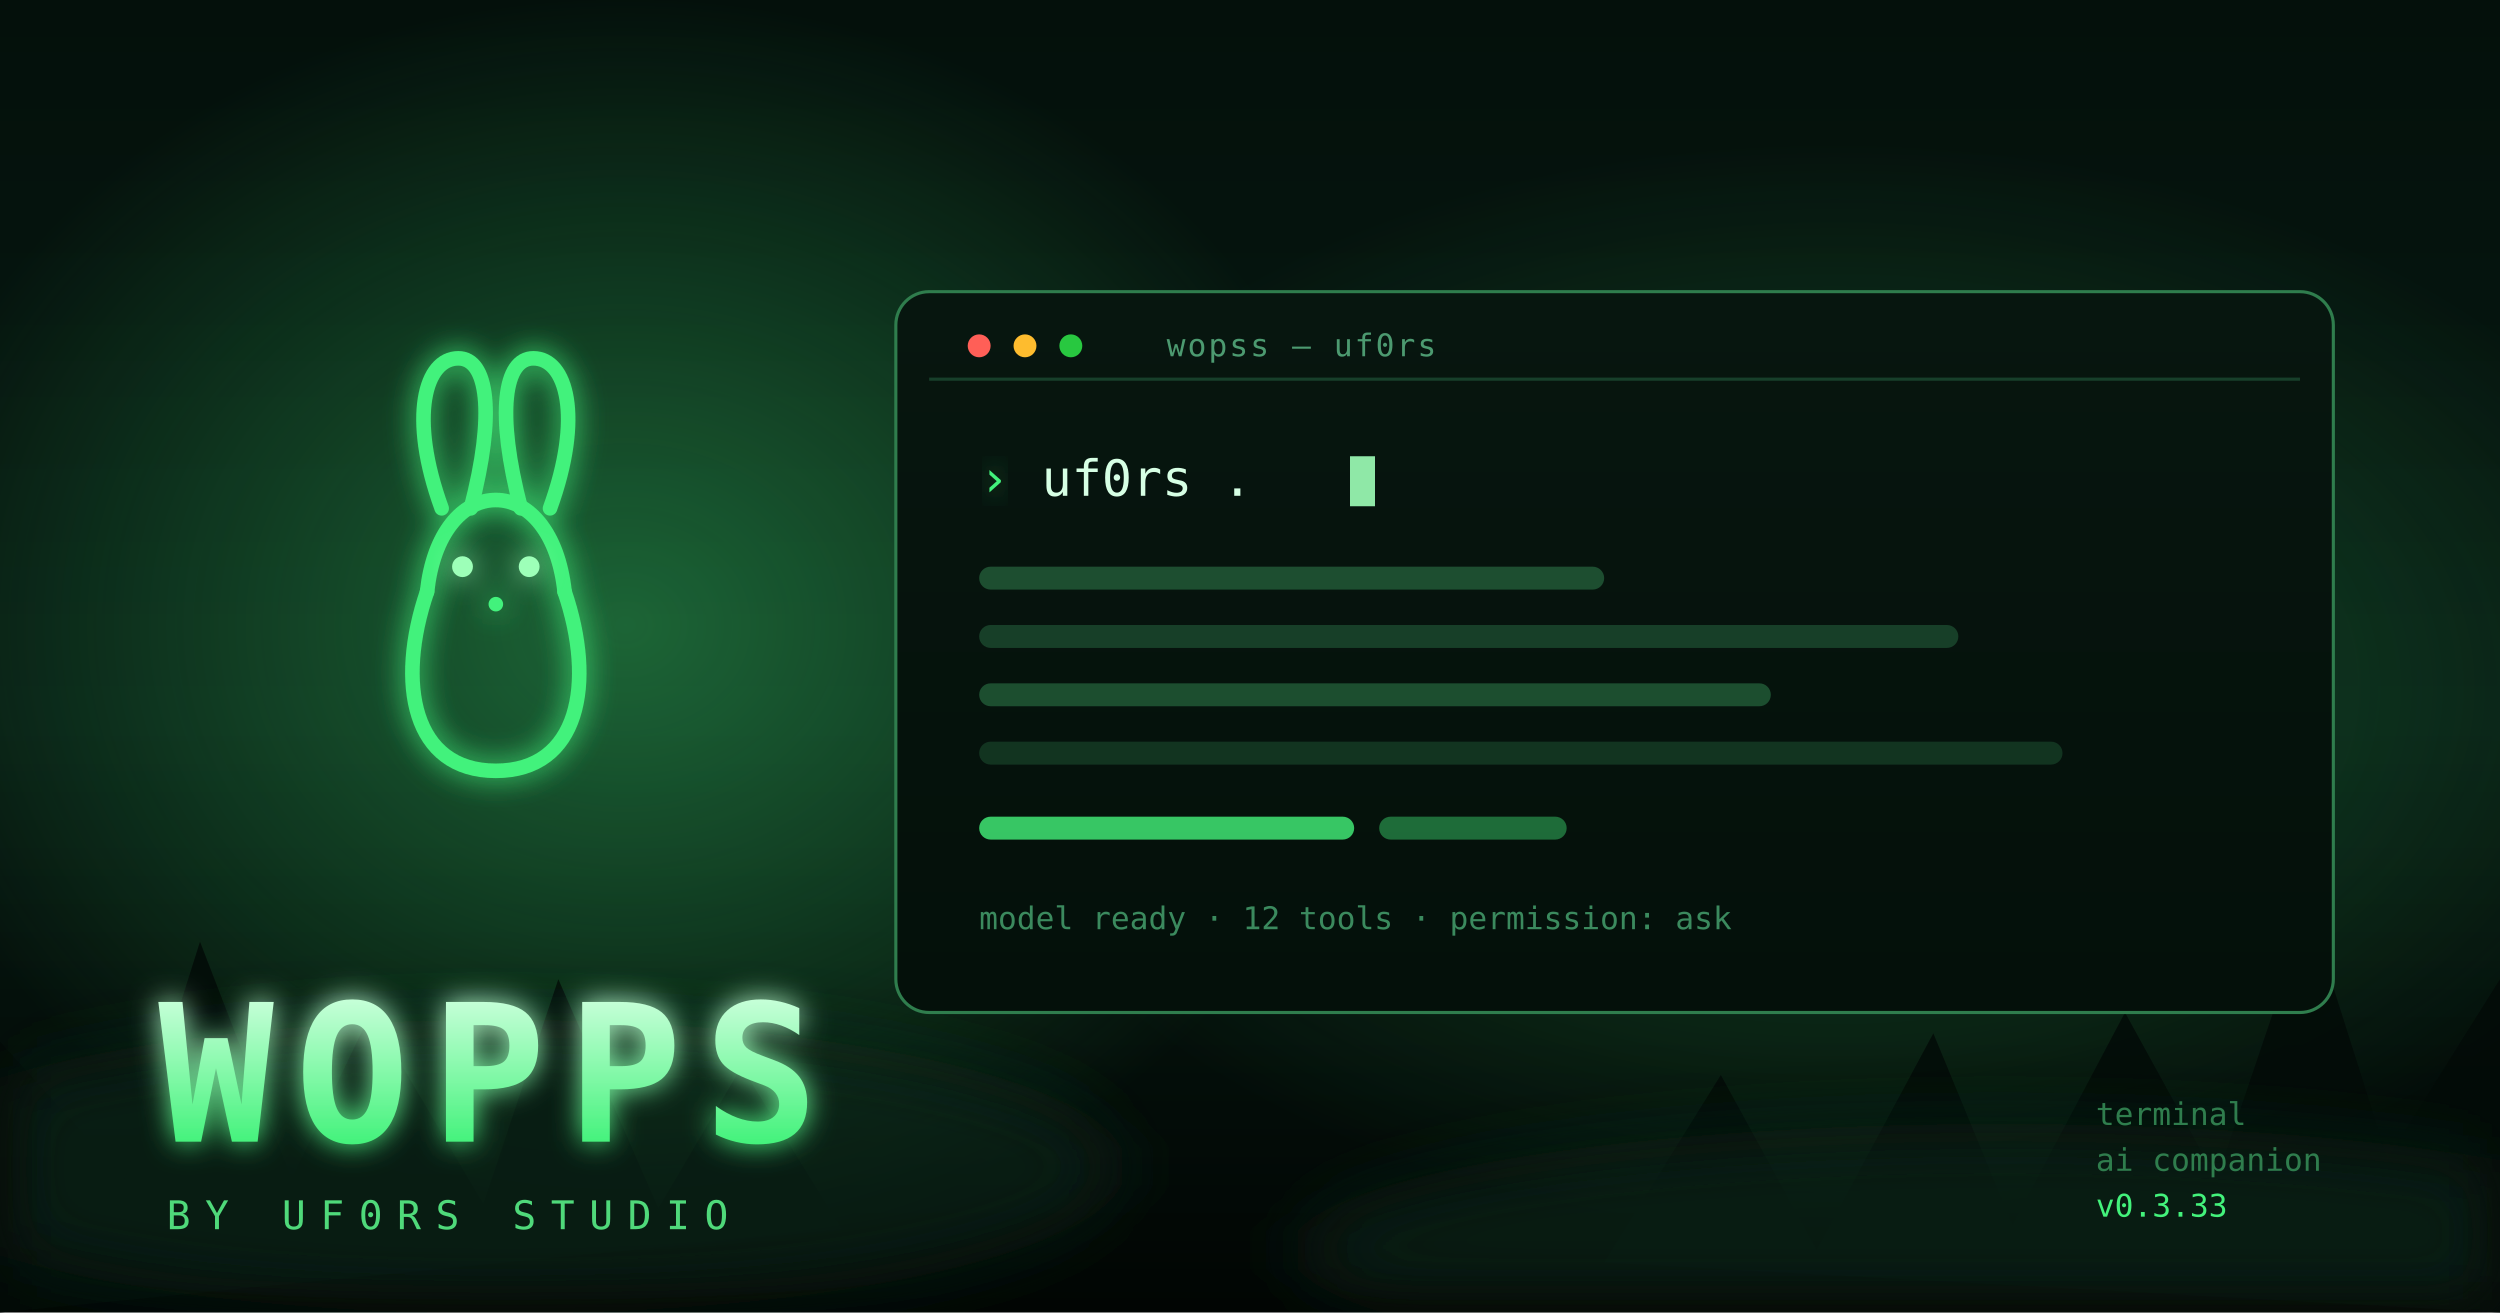
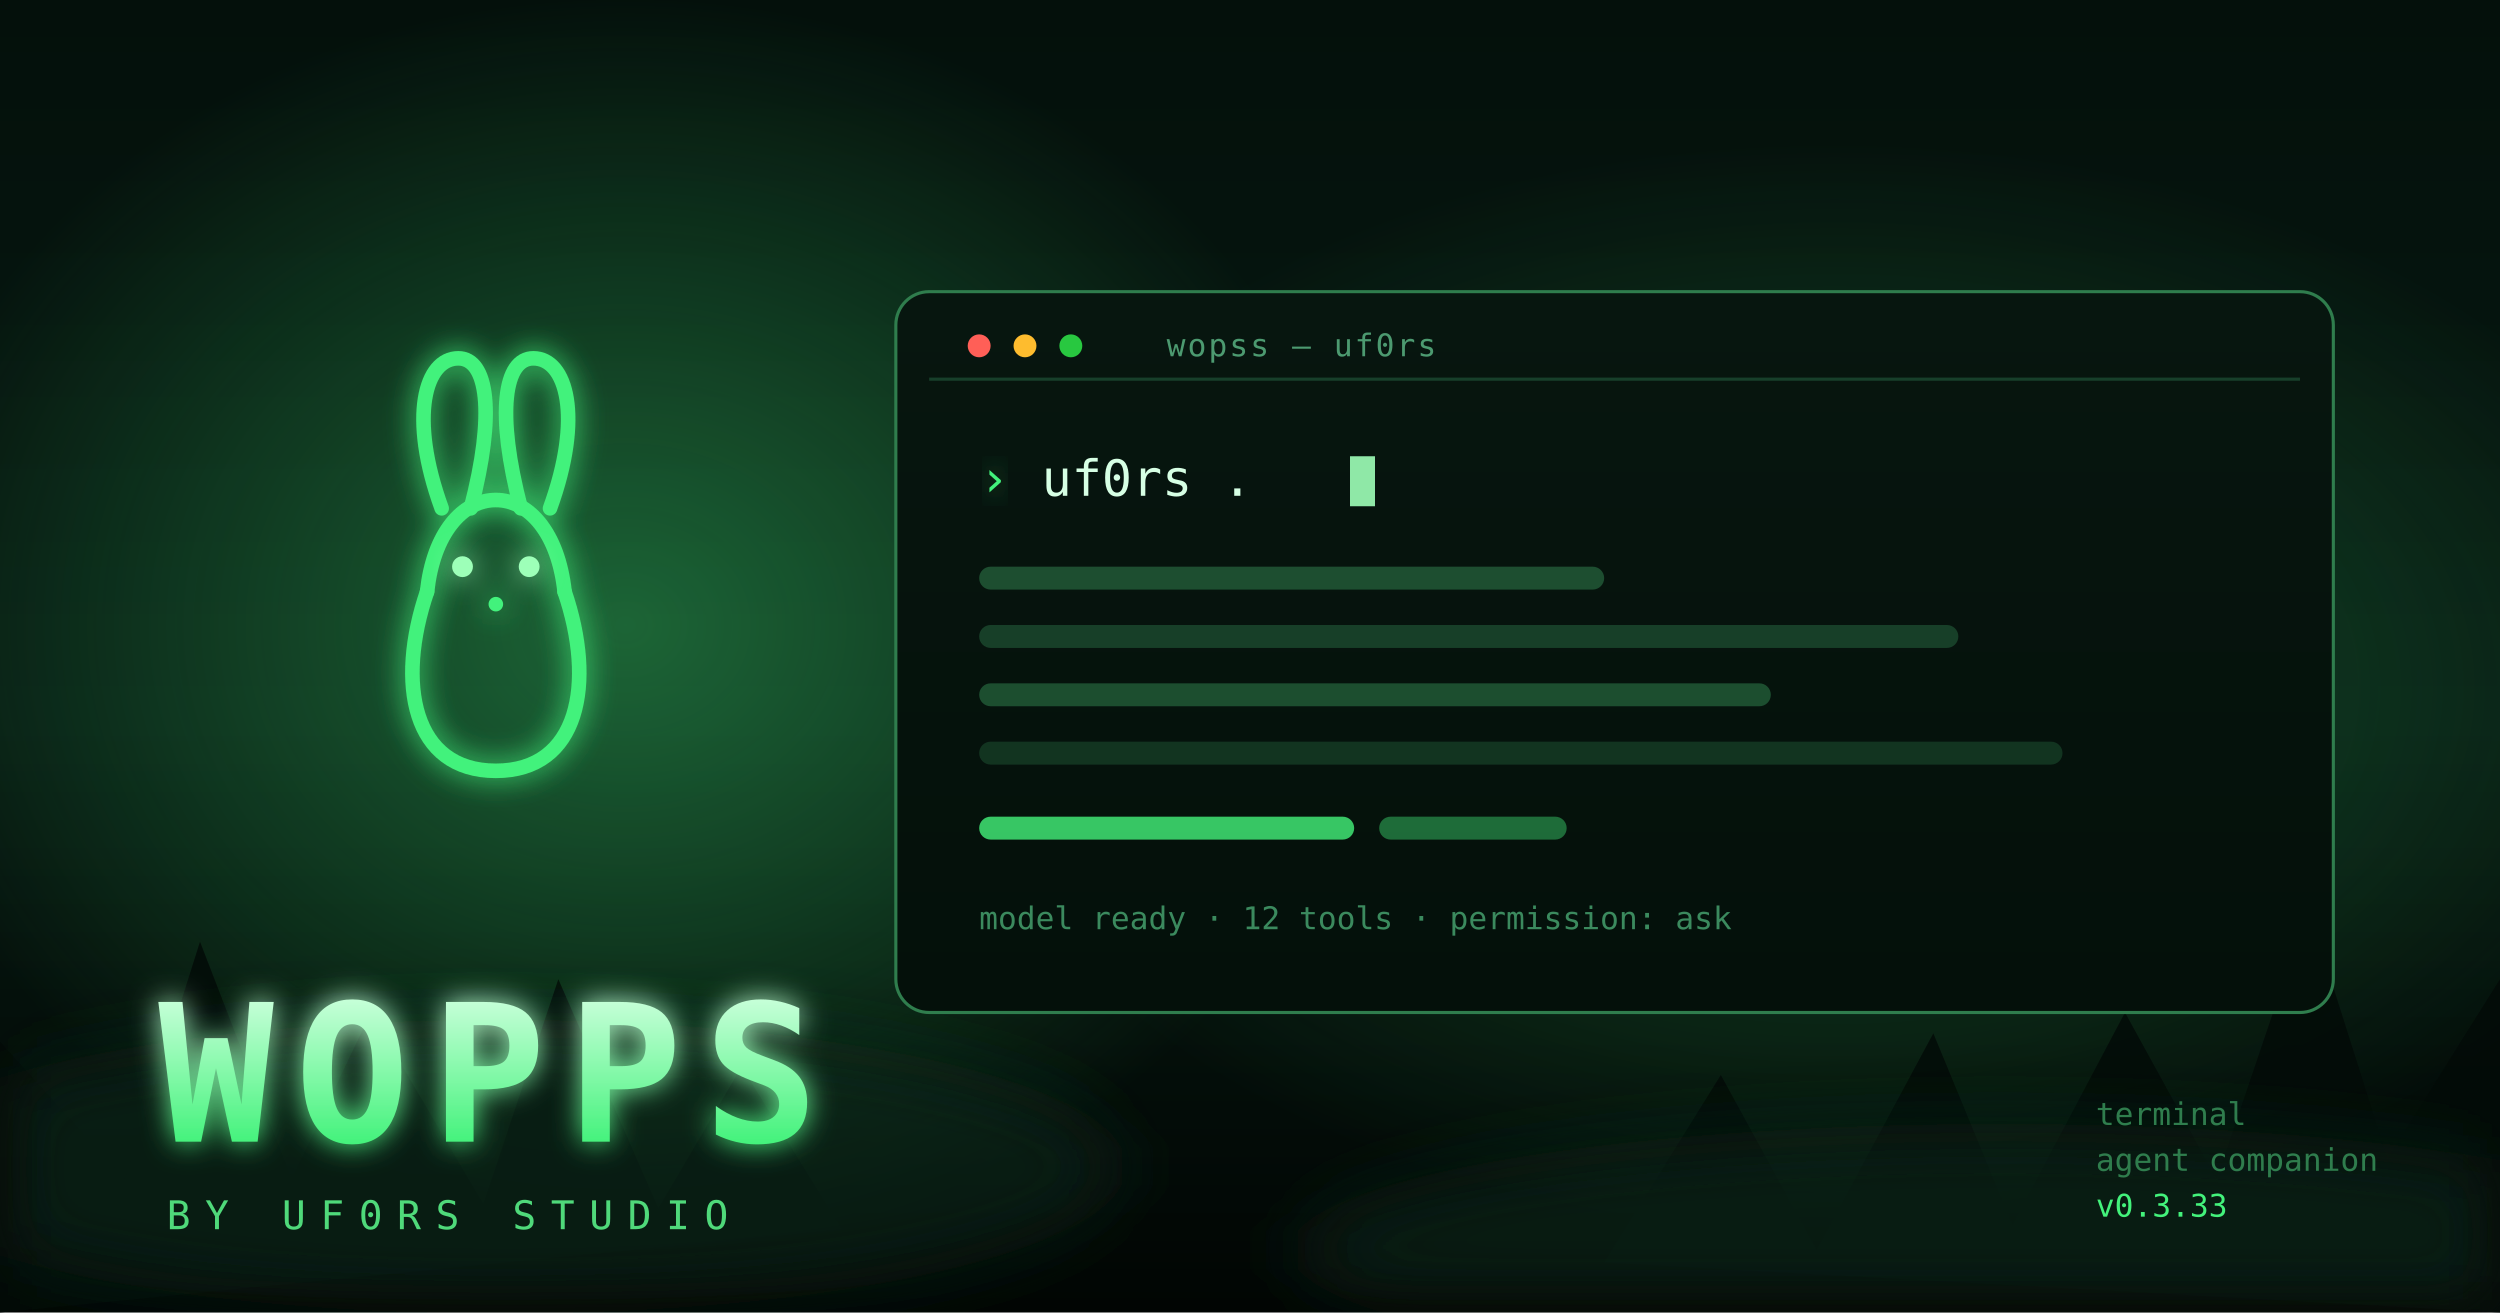
<svg xmlns="http://www.w3.org/2000/svg" width="1200" height="630" viewBox="0 0 1200 630" role="img" aria-labelledby="title description">
  <defs>
    <linearGradient id="sky" x1="0" y1="0" x2="0" y2="1">
      <stop stop-color="#04100b" />
      <stop offset=".55" stop-color="#071a12" />
      <stop offset="1" stop-color="#010503" />
    </linearGradient>
    <radialGradient id="halo" cx=".5" cy=".5" r=".5">
      <stop stop-color="#43f27b" stop-opacity=".35" />
      <stop offset="1" stop-color="#43f27b" stop-opacity="0" />
    </radialGradient>
    <linearGradient id="term" x1="0" y1="0" x2="0" y2="1">
      <stop stop-color="#07160f" />
      <stop offset="1" stop-color="#04100a" />
    </linearGradient>
    <linearGradient id="word" x1="0" y1="0" x2="0" y2="1">
      <stop stop-color="#c6ffd8" />
      <stop offset="1" stop-color="#43f27b" />
    </linearGradient>
    <filter id="glow" x="-60%" y="-60%" width="220%" height="220%">
      <feGaussianBlur stdDeviation="7" result="blur" />
      <feMerge>
        <feMergeNode in="blur" />
        <feMergeNode in="SourceGraphic" />
      </feMerge>
    </filter>
    <filter id="soft" x="-40%" y="-40%" width="180%" height="180%">
      <feGaussianBlur stdDeviation="18" />
    </filter>
  </defs>
  <rect width="1200" height="630" fill="url(#sky)" />
  <ellipse cx="300" cy="300" rx="360" ry="300" fill="url(#halo)" />
  <ellipse cx="880" cy="330" rx="420" ry="260" fill="url(#halo)" opacity=".7" />
  <g fill="#020a07" opacity=".85">
    <polygon points="0,630 0,500 60,566 96,452 140,566 178,486 232,578 268,470 316,580 356,512 404,590 0,630" />
    <polygon points="1200,630 1200,470 1146,556 1108,436 1064,566 1020,486 966,588 928,496 872,600 826,516 770,606 1200,630" />
  </g>
  <g fill="#0d2c1d" opacity=".55" filter="url(#soft)">
    <ellipse cx="240" cy="560" rx="300" ry="70" />
    <ellipse cx="960" cy="600" rx="340" ry="60" />
  </g>
  <g transform="translate(238 336)" fill="none" stroke="#43f27b" stroke-width="7" stroke-linecap="round" filter="url(#glow)">
    <path d="M-26,-92 C-42,-136 -34,-164 -18,-164 C-4,-164 0,-138 -12,-92" />
    <path d="M26,-92 C42,-136 34,-164 18,-164 C4,-164 0,-138 12,-92" />
    <path d="M-33,-52 C-48,-8 -40,34 0,34 C40,34 48,-8 33,-52" />
    <path d="M-33,-52 C-30,-80 -16,-96 0,-96 C16,-96 30,-80 33,-52" />
  </g>
  <g fill="#9dffb8" filter="url(#glow)">
    <circle cx="222" cy="272" r="5" />
    <circle cx="254" cy="272" r="5" />
    <circle cx="238" cy="290" r="3.5" fill="#43f27b" />
  </g>
  <g>
    <rect x="430" y="140" width="690" height="346" rx="16" fill="url(#term)" stroke="#2f7d4d" stroke-width="1.5" />
    <path d="M446 182 H1104" stroke="#173f2a" stroke-width="1.5" />
    <circle cx="470" cy="166" r="5.5" fill="#ff5f57" />
    <circle cx="492" cy="166" r="5.5" fill="#febc2e" />
    <circle cx="514" cy="166" r="5.5" fill="#28c840" />
    <text x="560" y="171" font-family="ui-monospace, SFMono-Regular, Menlo, Consolas, monospace" font-size="15" fill="#4c9a70" letter-spacing="1">wopss — uf0rs</text>
    <text x="470" y="238" font-family="ui-monospace, SFMono-Regular, Menlo, Consolas, monospace" font-size="24" fill="#43f27b" filter="url(#glow)">›</text>
    <text x="500" y="238" font-family="ui-monospace, SFMono-Regular, Menlo, Consolas, monospace" font-size="24" fill="#d6ffe4">uf0rs .</text>
    <rect x="648" y="219" width="12" height="24" fill="#9dffb8" opacity=".9" />
    <g fill="#2f7d4d">
      <rect x="470" y="272" width="300" height="11" rx="5.5" opacity=".55" />
      <rect x="470" y="300" width="470" height="11" rx="5.5" opacity=".42" />
      <rect x="470" y="328" width="380" height="11" rx="5.5" opacity=".55" />
      <rect x="470" y="356" width="520" height="11" rx="5.5" opacity=".32" />
    </g>
    <g fill="#43f27b" opacity=".8">
      <rect x="470" y="392" width="180" height="11" rx="5.5" />
      <rect x="662" y="392" width="90" height="11" rx="5.5" opacity=".5" />
    </g>
    <text x="470" y="446" font-family="ui-monospace, SFMono-Regular, Menlo, Consolas, monospace" font-size="15" fill="#3b8a5e">model ready · 12 tools · permission: ask</text>
  </g>
  <text x="76" y="548" font-family="ui-monospace, SFMono-Regular, Menlo, Consolas, monospace" font-size="92" font-weight="700" letter-spacing="10" fill="url(#word)" filter="url(#glow)">WOPPS</text>
  <text x="80" y="590" font-family="ui-monospace, SFMono-Regular, Menlo, Consolas, monospace" font-size="19" letter-spacing="7" fill="#4fd97a">BY UF0RS STUDIO</text>
  <g font-family="ui-monospace, SFMono-Regular, Menlo, Consolas, monospace" font-size="15" fill="#2f7d4d">
    <text x="1006" y="540">terminal</text>
-     <text x="1006" y="562">ai companion</text>
+     <text x="1006" y="562">agent companion</text>
    <text x="1006" y="584" fill="#43f27b">v0.3.33</text>
  </g>
</svg>
